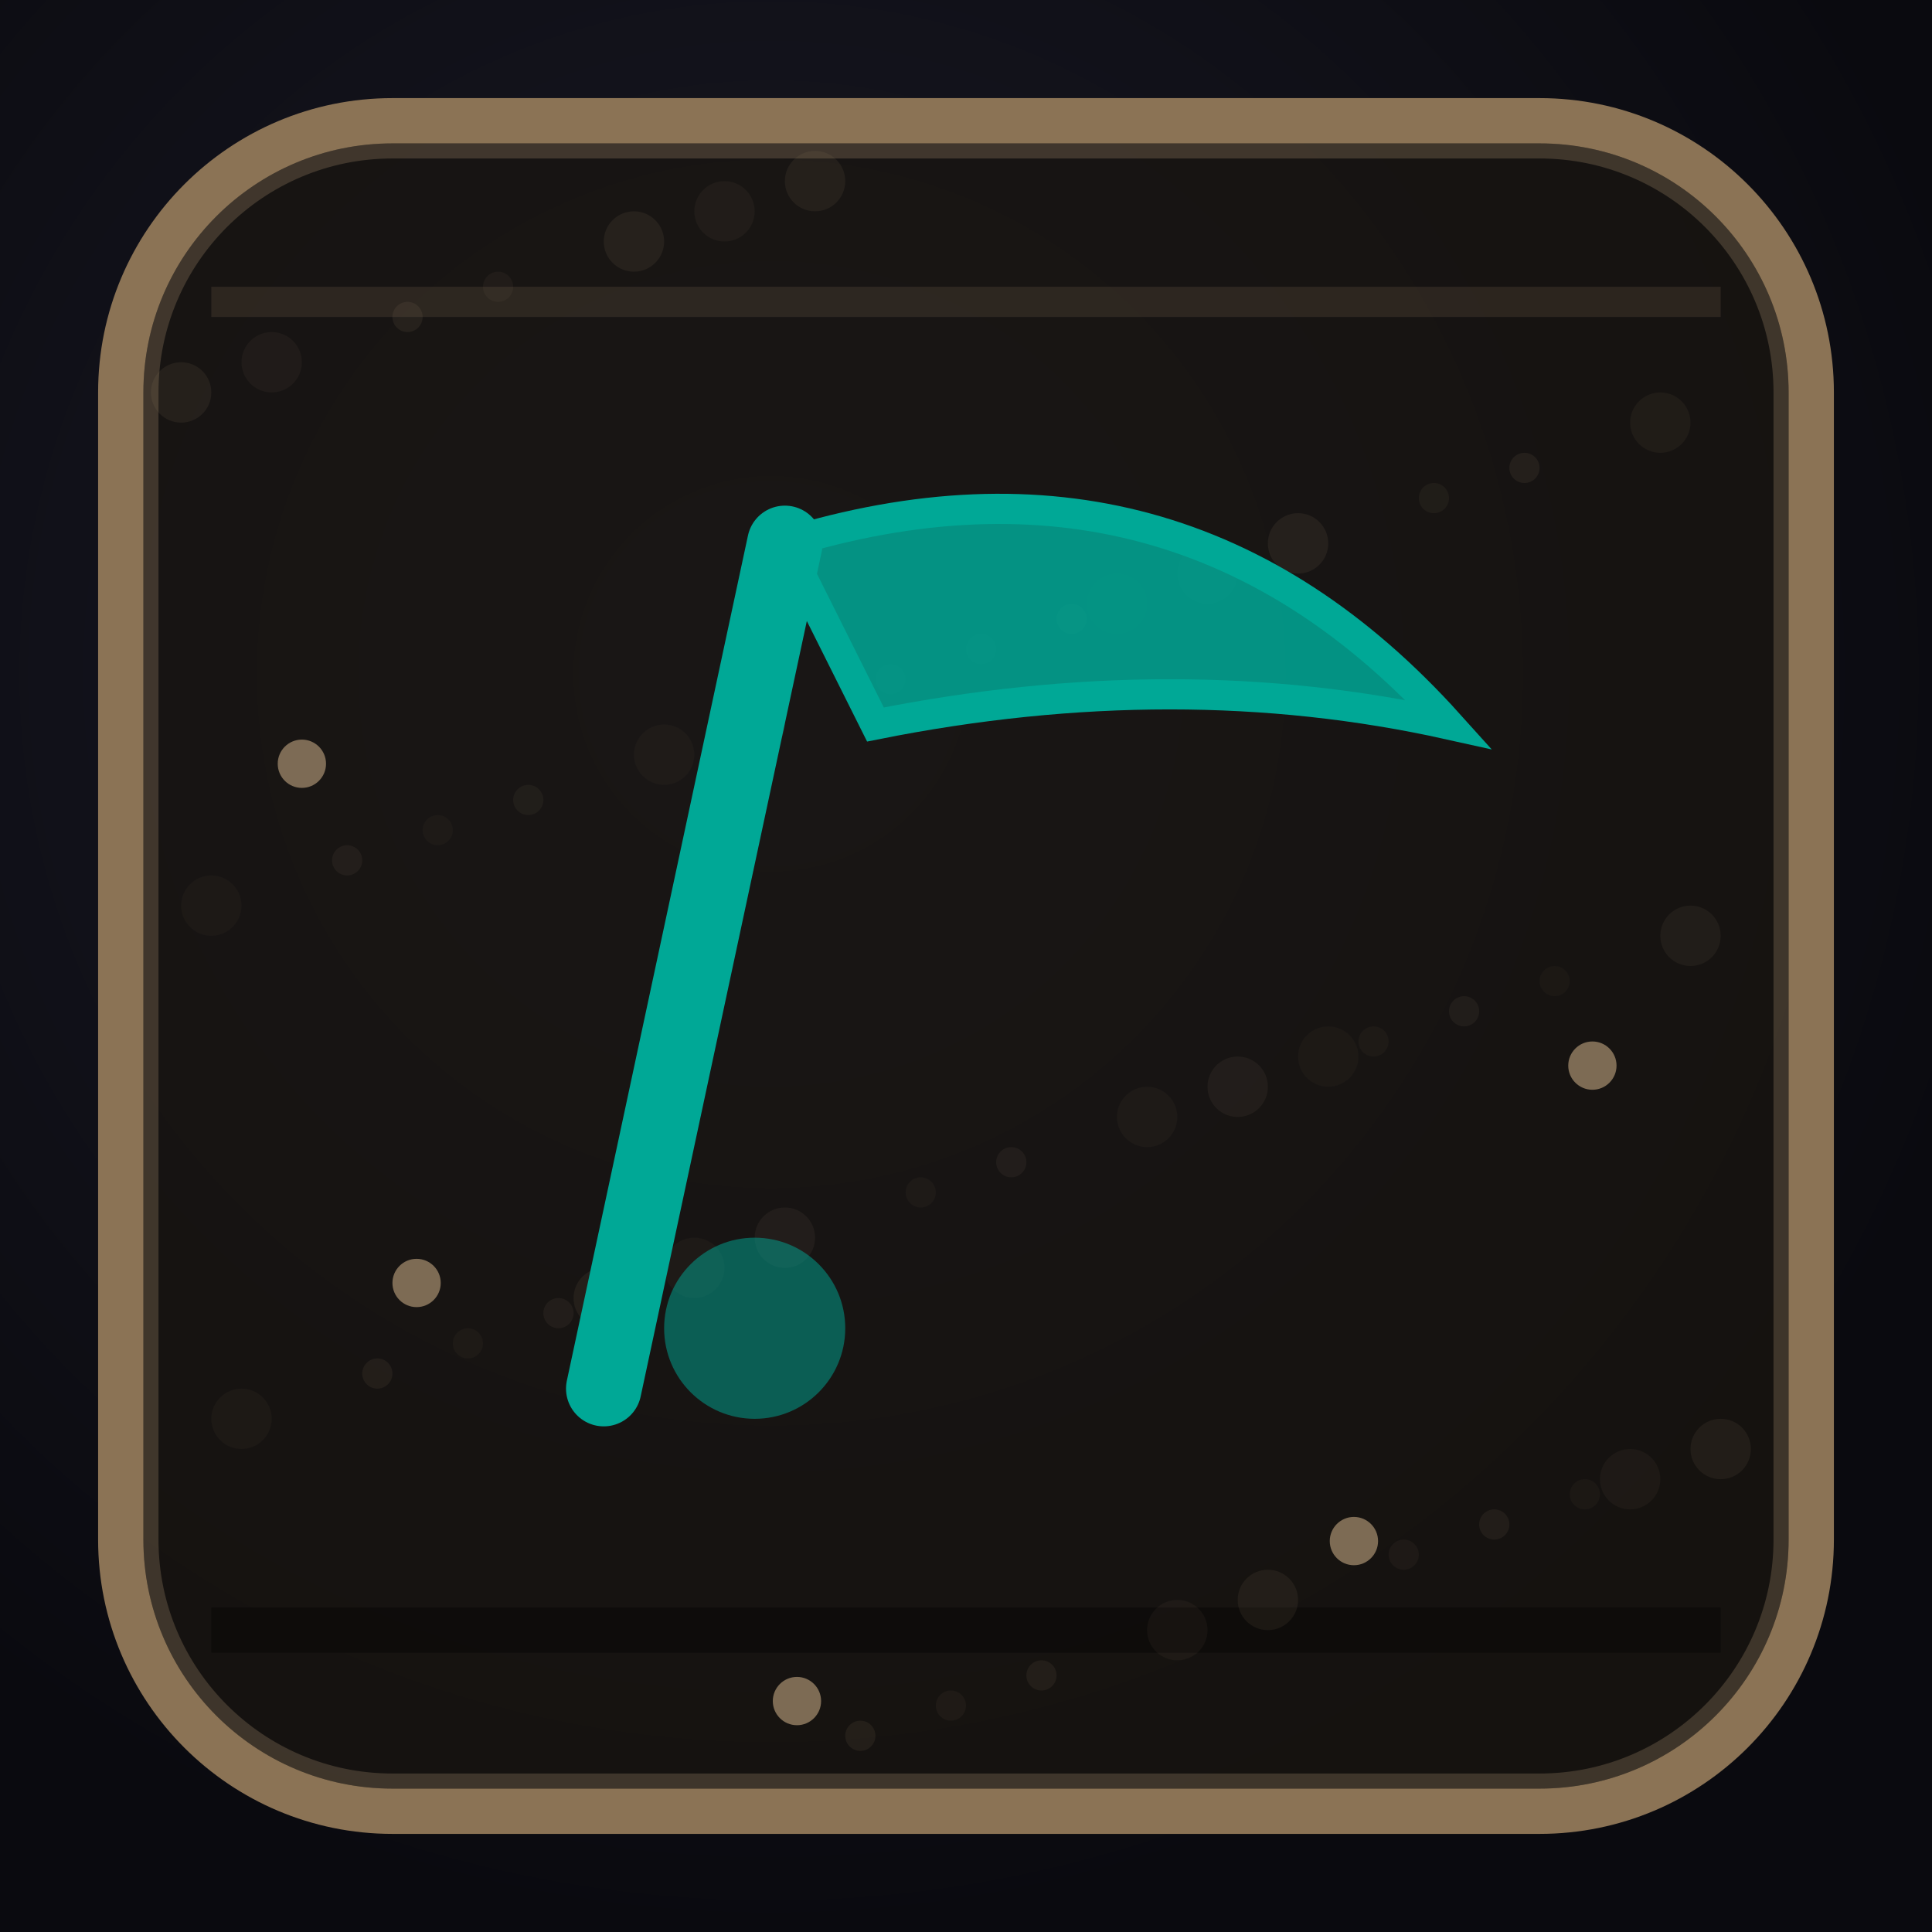
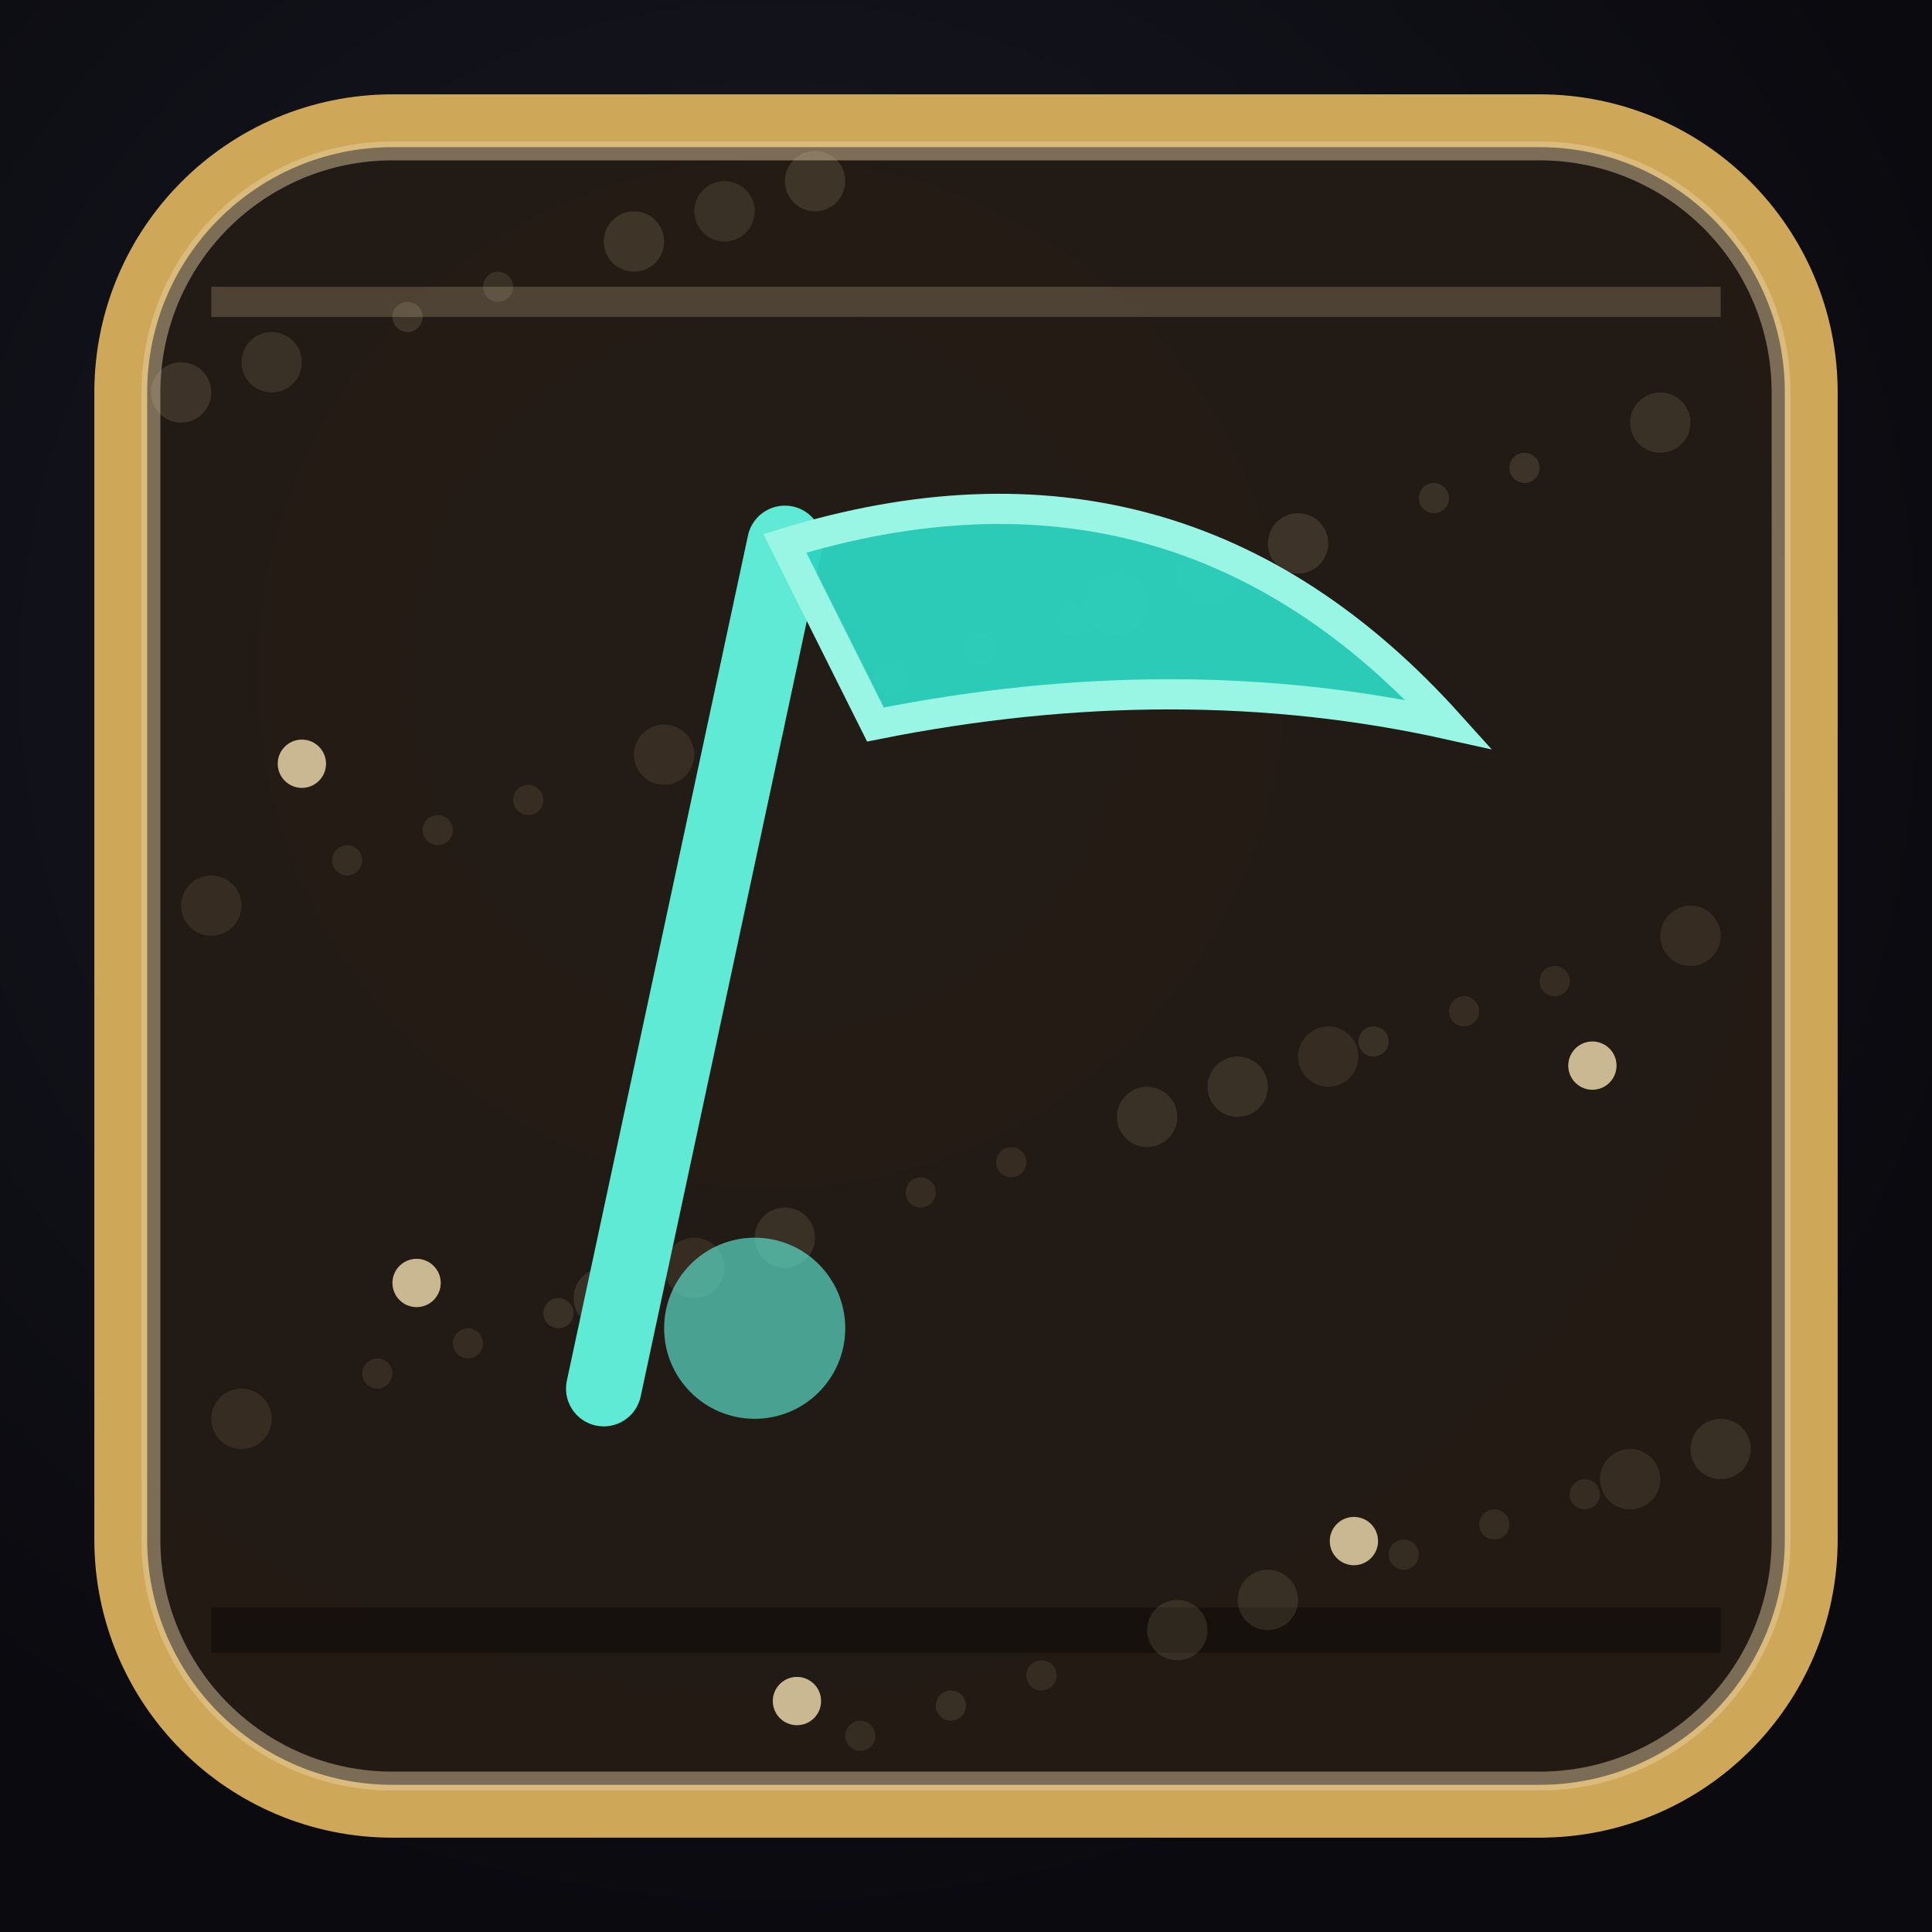
<svg xmlns="http://www.w3.org/2000/svg" viewBox="0 0 128 128" width="128" height="128">
  <defs>
    <radialGradient id="g" cx="40%" cy="35%" r="65%">
      <stop offset="0%" stop-color="#1a1a26" />
      <stop offset="100%" stop-color="#0a0a0f" />
    </radialGradient>
  </defs>
  <rect width="128" height="128" fill="url(#g)" />
-   <rect x="8" y="8" width="112" height="112" rx="18" fill="#1a1510" fill-opacity="0.72" stroke="#8b7355" stroke-width="3" />
-   <path d="M14 20 H114" stroke="#a89070" stroke-opacity="0.15" stroke-width="2" />
+   <rect x="8" y="8" width="112" height="112" rx="18" fill="#241c14" fill-opacity="0.92" stroke="#cfa759" stroke-width="3.5" />
+   <path d="M14 20 H114" stroke="#e8d4a8" stroke-opacity="0.22" stroke-width="2" />
  <path d="M14 108 H114" stroke="#000" stroke-opacity="0.35" stroke-width="3" />
-   <circle cx="37" cy="87" r="1" fill="#a89070" opacity="0.08" />
-   <circle cx="54" cy="12" r="2" fill="#a89070" opacity="0.09" />
-   <circle cx="71" cy="41" r="1" fill="#a89070" opacity="0.10" />
-   <circle cx="88" cy="70" r="2" fill="#a89070" opacity="0.04" />
-   <circle cx="105" cy="99" r="1" fill="#a89070" opacity="0.05" />
-   <circle cx="18" cy="24" r="2" fill="#a89070" opacity="0.06" />
-   <circle cx="35" cy="53" r="1" fill="#a89070" opacity="0.07" />
-   <circle cx="52" cy="82" r="2" fill="#a89070" opacity="0.08" />
-   <circle cx="69" cy="111" r="1" fill="#a89070" opacity="0.09" />
-   <circle cx="86" cy="36" r="2" fill="#a89070" opacity="0.10" />
-   <circle cx="103" cy="65" r="1" fill="#a89070" opacity="0.04" />
-   <circle cx="16" cy="94" r="2" fill="#a89070" opacity="0.05" />
-   <circle cx="33" cy="19" r="1" fill="#a89070" opacity="0.06" />
-   <circle cx="50" cy="48" r="2" fill="#a89070" opacity="0.07" />
-   <circle cx="67" cy="77" r="1" fill="#a89070" opacity="0.08" />
-   <circle cx="84" cy="106" r="2" fill="#a89070" opacity="0.09" />
-   <circle cx="101" cy="31" r="1" fill="#a89070" opacity="0.10" />
-   <circle cx="14" cy="60" r="2" fill="#a89070" opacity="0.04" />
-   <circle cx="31" cy="89" r="1" fill="#a89070" opacity="0.05" />
-   <circle cx="48" cy="14" r="2" fill="#a89070" opacity="0.06" />
-   <circle cx="65" cy="43" r="1" fill="#a89070" opacity="0.07" />
-   <circle cx="82" cy="72" r="2" fill="#a89070" opacity="0.08" />
-   <circle cx="99" cy="101" r="1" fill="#a89070" opacity="0.09" />
-   <circle cx="12" cy="26" r="2" fill="#a89070" opacity="0.10" />
-   <circle cx="29" cy="55" r="1" fill="#a89070" opacity="0.04" />
-   <circle cx="46" cy="84" r="2" fill="#a89070" opacity="0.05" />
-   <circle cx="63" cy="113" r="1" fill="#a89070" opacity="0.06" />
-   <circle cx="80" cy="38" r="2" fill="#a89070" opacity="0.07" />
-   <circle cx="97" cy="67" r="1" fill="#a89070" opacity="0.08" />
-   <circle cx="114" cy="96" r="2" fill="#a89070" opacity="0.09" />
-   <circle cx="27" cy="21" r="1" fill="#a89070" opacity="0.10" />
-   <circle cx="44" cy="50" r="2" fill="#a89070" opacity="0.04" />
-   <circle cx="61" cy="79" r="1" fill="#a89070" opacity="0.05" />
-   <circle cx="78" cy="108" r="2" fill="#a89070" opacity="0.06" />
-   <circle cx="95" cy="33" r="1" fill="#a89070" opacity="0.07" />
-   <circle cx="112" cy="62" r="2" fill="#a89070" opacity="0.08" />
-   <circle cx="25" cy="91" r="1" fill="#a89070" opacity="0.09" />
-   <circle cx="42" cy="16" r="2" fill="#a89070" opacity="0.10" />
-   <circle cx="59" cy="45" r="1" fill="#a89070" opacity="0.04" />
-   <circle cx="76" cy="74" r="2" fill="#a89070" opacity="0.05" />
-   <circle cx="93" cy="103" r="1" fill="#a89070" opacity="0.06" />
-   <circle cx="110" cy="28" r="2" fill="#a89070" opacity="0.07" />
-   <circle cx="23" cy="57" r="1" fill="#a89070" opacity="0.08" />
-   <circle cx="40" cy="86" r="2" fill="#a89070" opacity="0.09" />
-   <circle cx="57" cy="115" r="1" fill="#a89070" opacity="0.10" />
-   <circle cx="74" cy="40" r="2" fill="#a89070" opacity="0.04" />
-   <circle cx="91" cy="69" r="1" fill="#a89070" opacity="0.05" />
-   <circle cx="108" cy="98" r="2" fill="#a89070" opacity="0.06" />
-   <path d="M40 92 L52 36" stroke="#00a896" stroke-width="5" stroke-linecap="round" />
-   <path d="M52 36 Q78 28 96 48 Q78 44 58 48 Z" fill="#00a896" fill-opacity="0.85" stroke="#00a896" stroke-width="2" />
-   <circle cx="50" cy="88" r="6" fill="#00a896" fill-opacity="0.5" />
-   <circle cx="105.5" cy="70.6" r="1.6" fill="#a89070" opacity="0.7" />
-   <circle cx="89.7" cy="102.1" r="1.6" fill="#a89070" opacity="0.7" />
-   <circle cx="52.8" cy="112.7" r="1.6" fill="#a89070" opacity="0.7" />
-   <circle cx="27.6" cy="85.0" r="1.6" fill="#a89070" opacity="0.7" />
-   <circle cx="20.0" cy="50.6" r="1.6" fill="#a89070" opacity="0.7" />
-   <rect x="10" y="10" width="108" height="108" rx="16" fill="none" stroke="#a89070" stroke-opacity="0.28" stroke-width="1" />
+   <circle cx="37" cy="87" r="1" fill="#e8d4a8" opacity="0.12" />
+   <circle cx="54" cy="12" r="2" fill="#e8d4a8" opacity="0.14" />
+   <circle cx="71" cy="41" r="1" fill="#e8d4a8" opacity="0.12" />
+   <circle cx="88" cy="70" r="2" fill="#e8d4a8" opacity="0.10" />
+   <circle cx="105" cy="99" r="1" fill="#e8d4a8" opacity="0.10" />
+   <circle cx="18" cy="24" r="2" fill="#e8d4a8" opacity="0.12" />
+   <circle cx="35" cy="53" r="1" fill="#e8d4a8" opacity="0.10" />
+   <circle cx="52" cy="82" r="2" fill="#e8d4a8" opacity="0.12" />
+   <circle cx="69" cy="111" r="1" fill="#e8d4a8" opacity="0.10" />
+   <circle cx="86" cy="36" r="2" fill="#e8d4a8" opacity="0.14" />
+   <circle cx="103" cy="65" r="1" fill="#e8d4a8" opacity="0.10" />
+   <circle cx="16" cy="94" r="2" fill="#e8d4a8" opacity="0.10" />
+   <circle cx="33" cy="19" r="1" fill="#e8d4a8" opacity="0.12" />
+   <circle cx="50" cy="48" r="2" fill="#e8d4a8" opacity="0.12" />
+   <circle cx="67" cy="77" r="1" fill="#e8d4a8" opacity="0.10" />
+   <circle cx="84" cy="106" r="2" fill="#e8d4a8" opacity="0.12" />
+   <circle cx="101" cy="31" r="1" fill="#e8d4a8" opacity="0.14" />
+   <circle cx="14" cy="60" r="2" fill="#e8d4a8" opacity="0.10" />
+   <circle cx="31" cy="89" r="1" fill="#e8d4a8" opacity="0.10" />
+   <circle cx="48" cy="14" r="2" fill="#e8d4a8" opacity="0.12" />
+   <circle cx="65" cy="43" r="1" fill="#e8d4a8" opacity="0.10" />
+   <circle cx="82" cy="72" r="2" fill="#e8d4a8" opacity="0.12" />
+   <circle cx="99" cy="101" r="1" fill="#e8d4a8" opacity="0.10" />
+   <circle cx="12" cy="26" r="2" fill="#e8d4a8" opacity="0.14" />
+   <circle cx="29" cy="55" r="1" fill="#e8d4a8" opacity="0.10" />
+   <circle cx="46" cy="84" r="2" fill="#e8d4a8" opacity="0.10" />
+   <circle cx="63" cy="113" r="1" fill="#e8d4a8" opacity="0.12" />
+   <circle cx="80" cy="38" r="2" fill="#e8d4a8" opacity="0.12" />
+   <circle cx="97" cy="67" r="1" fill="#e8d4a8" opacity="0.10" />
+   <circle cx="114" cy="96" r="2" fill="#e8d4a8" opacity="0.12" />
+   <circle cx="27" cy="21" r="1" fill="#e8d4a8" opacity="0.14" />
+   <circle cx="44" cy="50" r="2" fill="#e8d4a8" opacity="0.10" />
+   <circle cx="61" cy="79" r="1" fill="#e8d4a8" opacity="0.10" />
+   <circle cx="78" cy="108" r="2" fill="#e8d4a8" opacity="0.12" />
+   <circle cx="95" cy="33" r="1" fill="#e8d4a8" opacity="0.12" />
+   <circle cx="112" cy="62" r="2" fill="#e8d4a8" opacity="0.10" />
+   <circle cx="25" cy="91" r="1" fill="#e8d4a8" opacity="0.10" />
+   <circle cx="42" cy="16" r="2" fill="#e8d4a8" opacity="0.14" />
+   <circle cx="59" cy="45" r="1" fill="#e8d4a8" opacity="0.10" />
+   <circle cx="76" cy="74" r="2" fill="#e8d4a8" opacity="0.12" />
+   <circle cx="93" cy="103" r="1" fill="#e8d4a8" opacity="0.10" />
+   <circle cx="110" cy="28" r="2" fill="#e8d4a8" opacity="0.12" />
+   <circle cx="23" cy="57" r="1" fill="#e8d4a8" opacity="0.10" />
+   <circle cx="40" cy="86" r="2" fill="#e8d4a8" opacity="0.12" />
+   <circle cx="57" cy="115" r="1" fill="#e8d4a8" opacity="0.10" />
+   <circle cx="74" cy="40" r="2" fill="#e8d4a8" opacity="0.10" />
+   <circle cx="91" cy="69" r="1" fill="#e8d4a8" opacity="0.12" />
+   <circle cx="108" cy="98" r="2" fill="#e8d4a8" opacity="0.10" />
+   <path d="M40 92 L52 36" stroke="#5eead4" stroke-width="5" stroke-linecap="round" />
+   <path d="M52 36 Q78 28 96 48 Q78 44 58 48 Z" fill="#2dd4bf" fill-opacity="0.95" stroke="#99f6e4" stroke-width="2" />
+   <circle cx="50" cy="88" r="6" fill="#5eead4" fill-opacity="0.65" />
+   <circle cx="105.5" cy="70.6" r="1.6" fill="#e8d4a8" opacity="0.85" />
+   <circle cx="89.7" cy="102.1" r="1.6" fill="#e8d4a8" opacity="0.85" />
+   <circle cx="52.8" cy="112.7" r="1.6" fill="#e8d4a8" opacity="0.85" />
+   <circle cx="27.6" cy="85.0" r="1.6" fill="#e8d4a8" opacity="0.85" />
+   <circle cx="20.0" cy="50.6" r="1.6" fill="#e8d4a8" opacity="0.85" />
+   <rect x="10" y="10" width="108" height="108" rx="16" fill="none" stroke="#e8d4a8" stroke-opacity="0.45" stroke-width="1.25" />
</svg>
